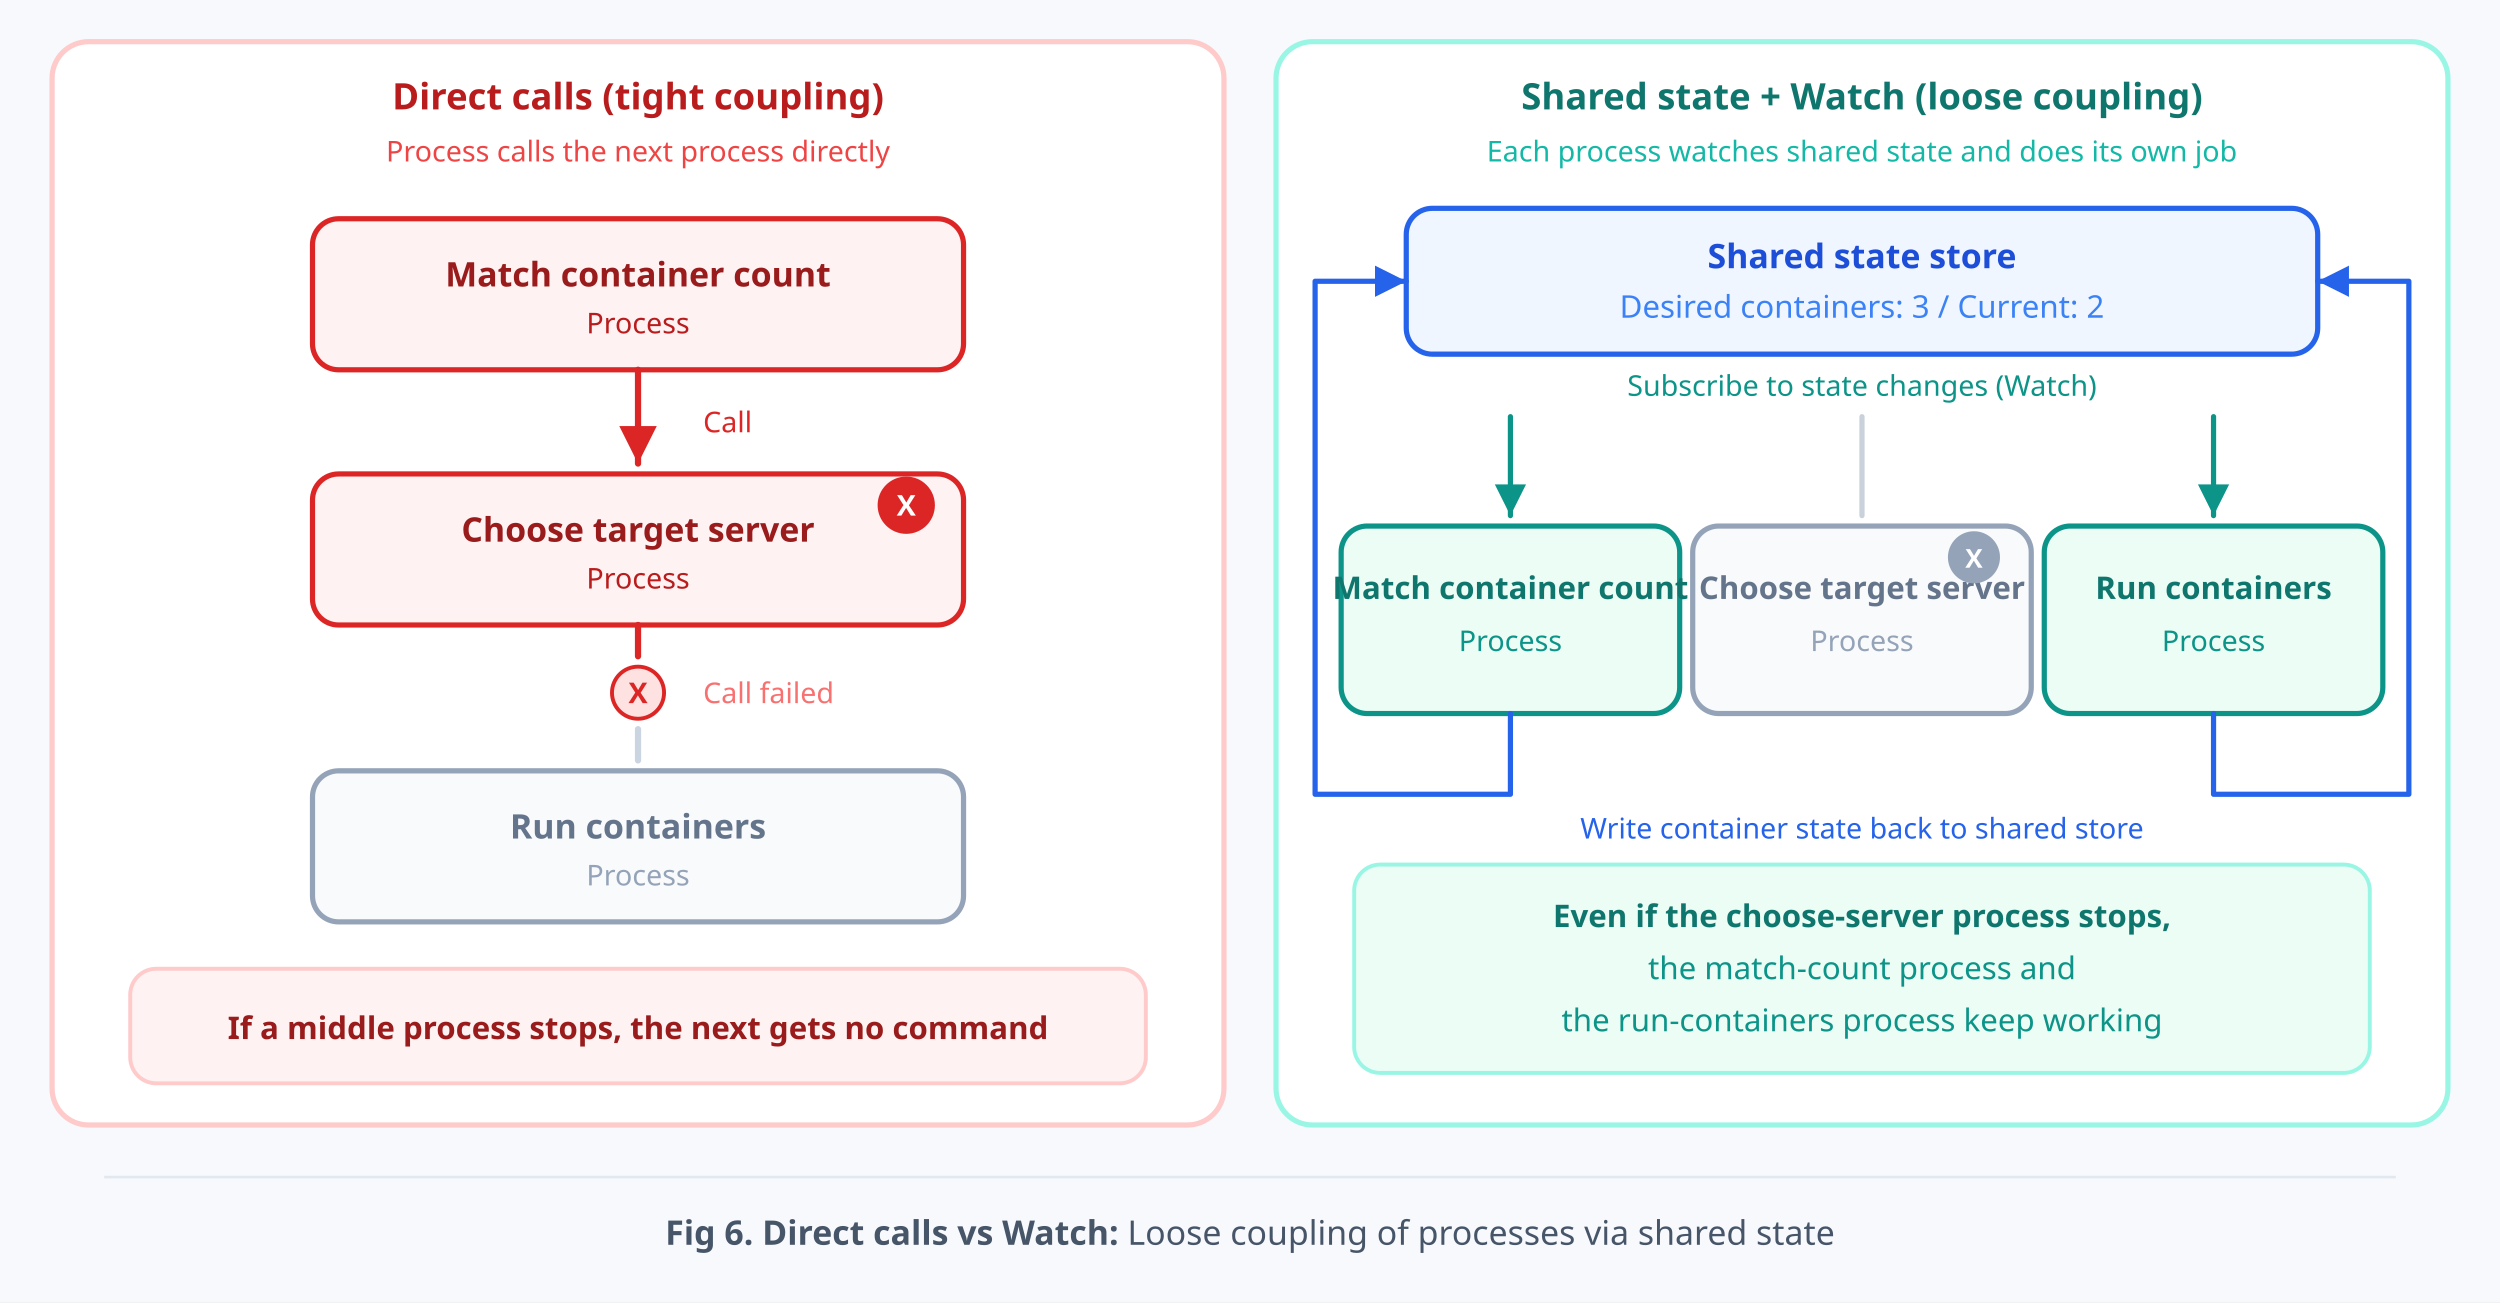
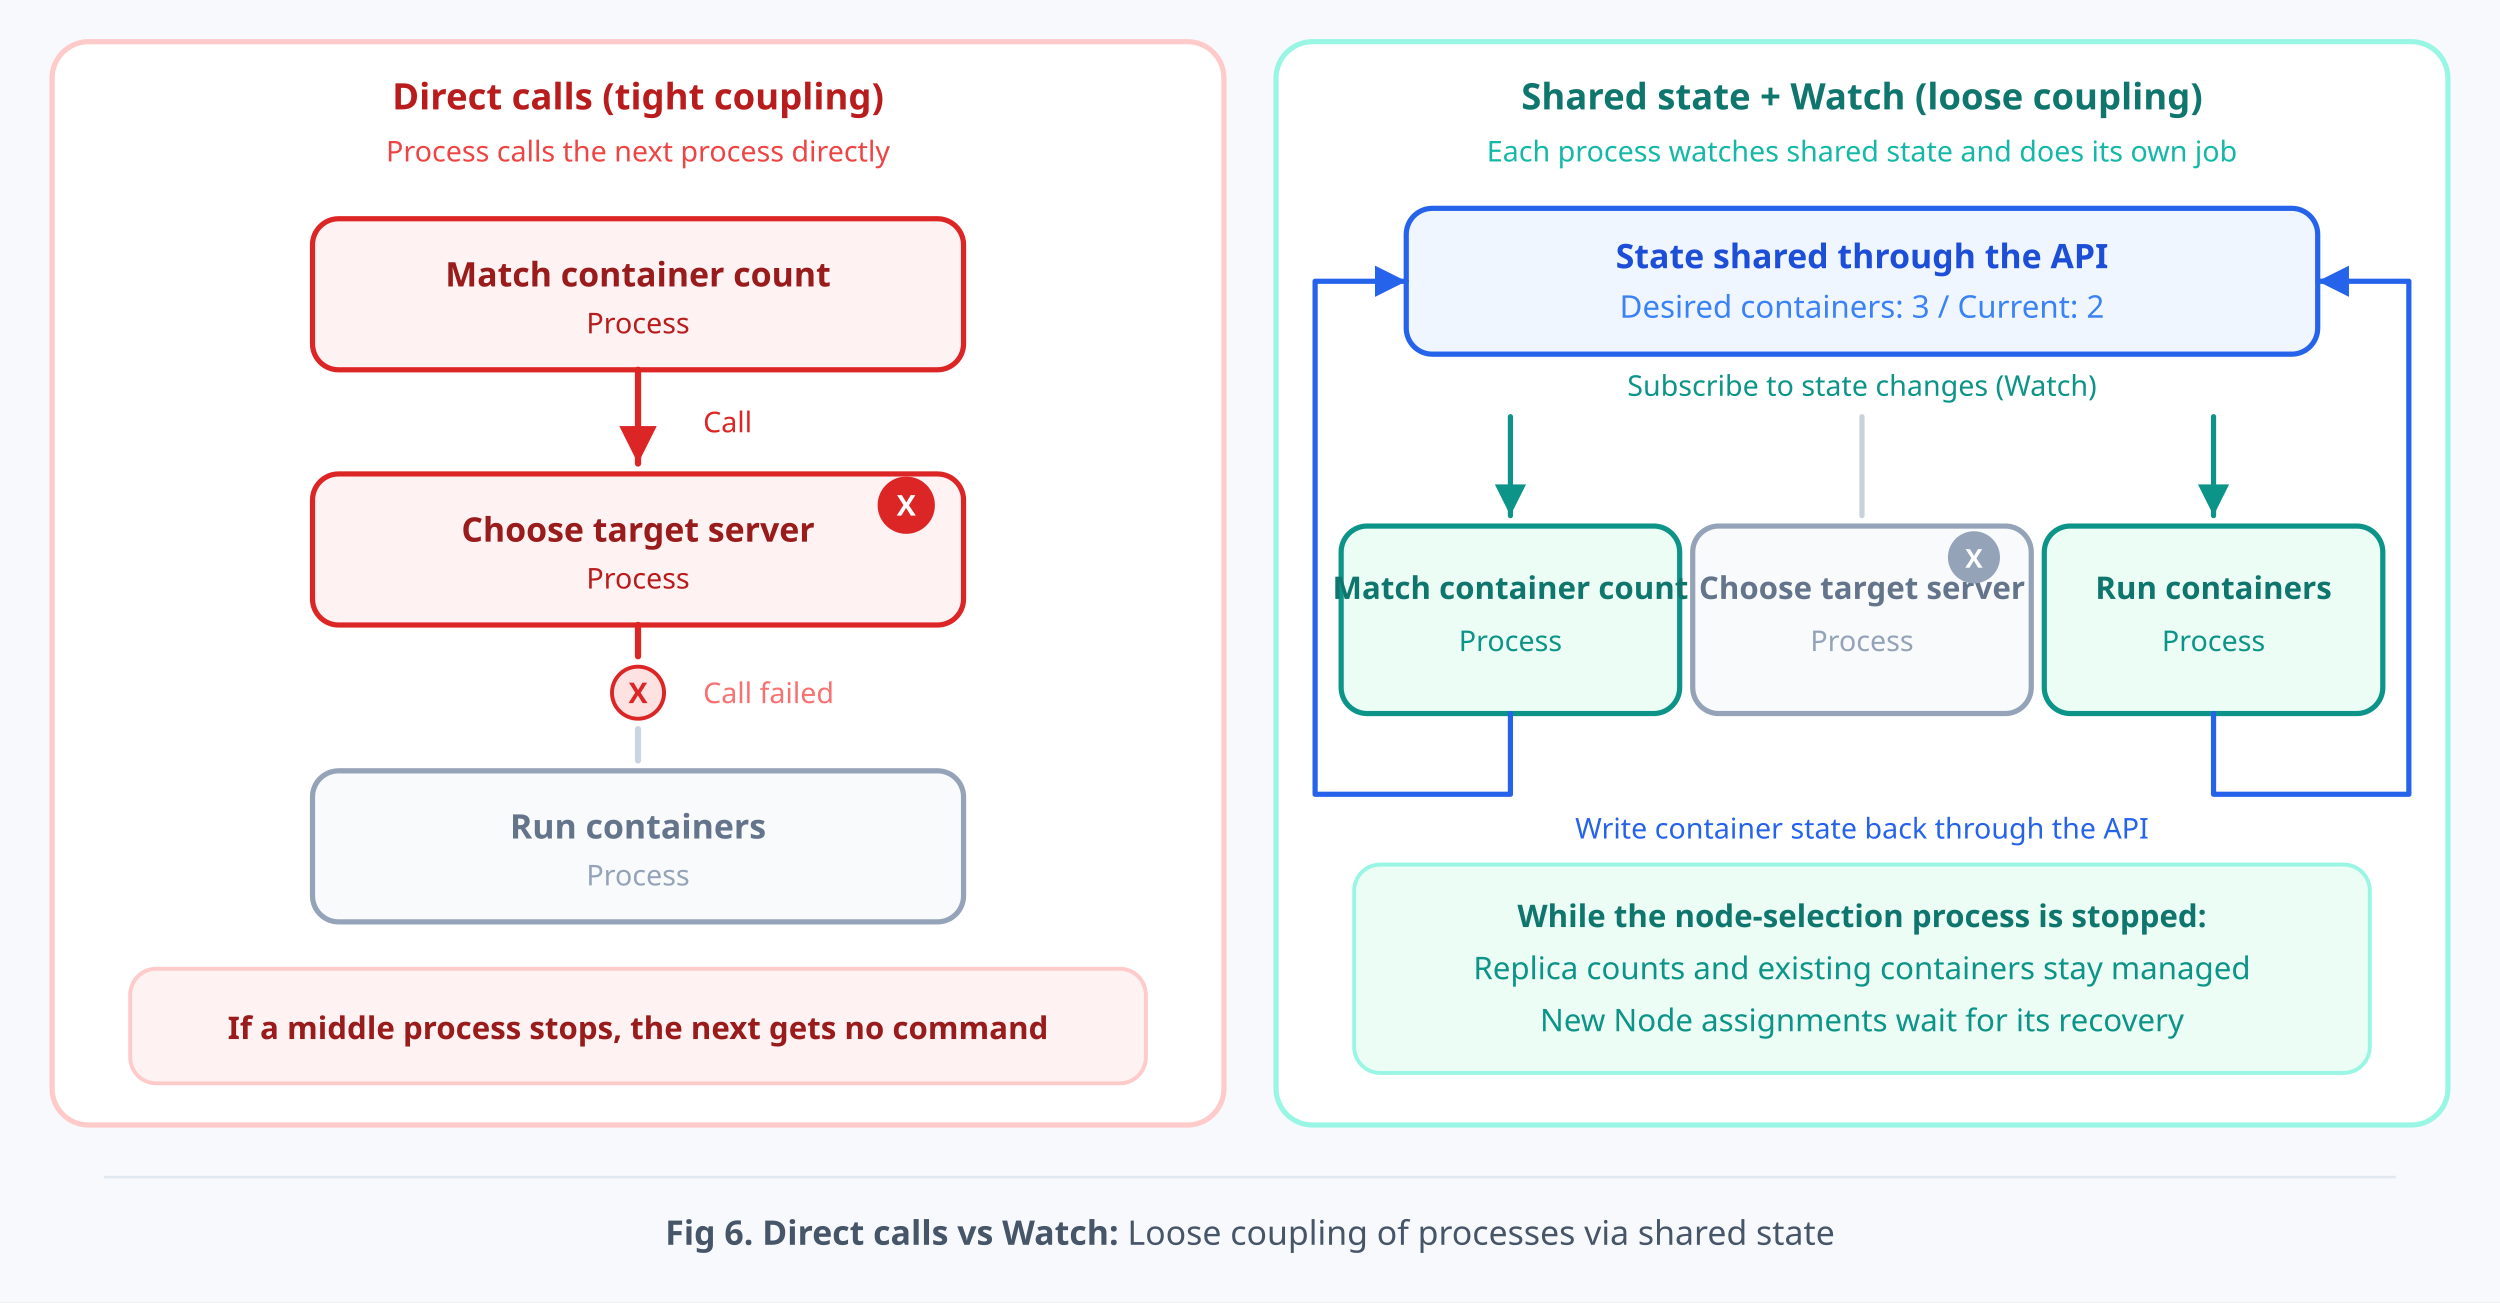
<svg xmlns="http://www.w3.org/2000/svg" width="960" height="500" viewBox="0 0 960 500">
  <rect width="960" height="500" fill="#F7F9FC" />
  <defs>
    <marker id="arr-red" markerWidth="8" markerHeight="8" refX="6" refY="3" orient="auto" markerUnits="strokeWidth">
      <path d="M0,0 L6,3 L0,6 Z" fill="#DC2626" />
    </marker>
    <marker id="arr-teal" markerWidth="8" markerHeight="8" refX="6" refY="3" orient="auto" markerUnits="strokeWidth">
      <path d="M0,0 L6,3 L0,6 Z" fill="#0D9488" />
    </marker>
    <marker id="arr-blue" markerWidth="8" markerHeight="8" refX="6" refY="3" orient="auto" markerUnits="strokeWidth">
      <path d="M0,0 L6,3 L0,6 Z" fill="#2563EB" />
    </marker>
  </defs>
  <rect x="20" y="16" width="450" height="416" rx="14" fill="#FFFFFF" stroke="#FECACA" stroke-width="2" />
  <text x="245" y="42" text-anchor="middle" font-family="Apple SD Gothic Neo, Noto Sans KR, sans-serif" font-size="14" fill="#B91C1C" font-weight="700">Direct calls (tight coupling)</text>
  <text x="245" y="62" text-anchor="middle" font-family="Apple SD Gothic Neo, Noto Sans KR, sans-serif" font-size="11" fill="#EF4444">Process calls the next process directly</text>
  <rect x="120" y="84" width="250" height="58" rx="10" fill="#FEF2F2" stroke="#DC2626" stroke-width="2" />
  <text x="245" y="110" text-anchor="middle" font-family="Apple SD Gothic Neo, Noto Sans KR, sans-serif" font-size="13" fill="#991B1B" font-weight="600">Match container count</text>
  <text x="245" y="128" text-anchor="middle" font-family="Apple SD Gothic Neo, Noto Sans KR, sans-serif" font-size="11" fill="#B91C1C">Process</text>
  <line x1="245" y1="142" x2="245" y2="178" stroke="#DC2626" stroke-width="2.4" stroke-linecap="round" marker-end="url(#arr-red)" />
  <text x="270" y="166" font-family="Apple SD Gothic Neo, Noto Sans KR, sans-serif" font-size="11" fill="#DC2626">Call</text>
  <rect x="120" y="182" width="250" height="58" rx="10" fill="#FEF2F2" stroke="#DC2626" stroke-width="2" />
  <text x="245" y="208" text-anchor="middle" font-family="Apple SD Gothic Neo, Noto Sans KR, sans-serif" font-size="13" fill="#991B1B" font-weight="600">Choose target server</text>
  <text x="245" y="226" text-anchor="middle" font-family="Apple SD Gothic Neo, Noto Sans KR, sans-serif" font-size="11" fill="#B91C1C">Process</text>
  <circle cx="348" cy="194" r="11" fill="#DC2626" />
  <text x="348" y="198" text-anchor="middle" font-family="Apple SD Gothic Neo, Noto Sans KR, sans-serif" font-size="11" fill="#FFFFFF" font-weight="700">X</text>
  <line x1="245" y1="240" x2="245" y2="252" stroke="#DC2626" stroke-width="2.4" stroke-linecap="round" />
  <circle cx="245" cy="266" r="10" fill="#FEE2E2" stroke="#DC2626" stroke-width="1.5" />
  <text x="245" y="270" text-anchor="middle" font-family="Apple SD Gothic Neo, Noto Sans KR, sans-serif" font-size="11" fill="#DC2626" font-weight="700">X</text>
  <text x="270" y="270" font-family="Apple SD Gothic Neo, Noto Sans KR, sans-serif" font-size="11" fill="#F87171">Call failed</text>
  <line x1="245" y1="280" x2="245" y2="292" stroke="#CBD5E1" stroke-width="2.4" stroke-linecap="round" />
  <rect x="120" y="296" width="250" height="58" rx="10" fill="#F8FAFC" stroke="#94A3B8" stroke-width="2" />
  <text x="245" y="322" text-anchor="middle" font-family="Apple SD Gothic Neo, Noto Sans KR, sans-serif" font-size="13" fill="#64748B" font-weight="600">Run containers</text>
  <text x="245" y="340" text-anchor="middle" font-family="Apple SD Gothic Neo, Noto Sans KR, sans-serif" font-size="11" fill="#94A3B8">Process</text>
  <rect x="50" y="372" width="390" height="44" rx="10" fill="#FEF2F2" stroke="#FECACA" stroke-width="1.5" />
  <text x="245" y="399" text-anchor="middle" font-family="Apple SD Gothic Neo, Noto Sans KR, sans-serif" font-size="12" fill="#991B1B" font-weight="600">If a middle process stops, the next gets no command</text>
  <rect x="490" y="16" width="450" height="416" rx="14" fill="#FFFFFF" stroke="#99F6E4" stroke-width="2" />
  <text x="715" y="42" text-anchor="middle" font-family="Apple SD Gothic Neo, Noto Sans KR, sans-serif" font-size="14" fill="#0F766E" font-weight="700">Shared state + Watch (loose coupling)</text>
  <text x="715" y="62" text-anchor="middle" font-family="Apple SD Gothic Neo, Noto Sans KR, sans-serif" font-size="11" fill="#14B8A6">Each process watches shared state and does its own job</text>
  <rect x="540" y="80" width="350" height="56" rx="10" fill="#EFF6FF" stroke="#2563EB" stroke-width="2" />
-   <text x="715" y="103" text-anchor="middle" font-family="Apple SD Gothic Neo, Noto Sans KR, sans-serif" font-size="13" fill="#1D4ED8" font-weight="600">Shared state store</text>
+   <text x="715" y="103" text-anchor="middle" font-family="Apple SD Gothic Neo, Noto Sans KR, sans-serif" font-size="13" fill="#1D4ED8" font-weight="600">State shared through the API</text>
  <text x="715" y="122" text-anchor="middle" font-family="Apple SD Gothic Neo, Noto Sans KR, sans-serif" font-size="12" fill="#3B82F6">Desired containers: 3 / Current: 2</text>
  <text x="715" y="152" text-anchor="middle" font-family="Apple SD Gothic Neo, Noto Sans KR, sans-serif" font-size="11" fill="#0D9488">Subscribe to state changes (Watch)</text>
  <line x1="580" y1="160" x2="580" y2="198" stroke="#0D9488" stroke-width="2" stroke-linecap="round" marker-end="url(#arr-teal)" />
  <line x1="715" y1="160" x2="715" y2="198" stroke="#94A3B8" stroke-width="2" stroke-linecap="round" opacity="0.5" />
  <line x1="850" y1="160" x2="850" y2="198" stroke="#0D9488" stroke-width="2" stroke-linecap="round" marker-end="url(#arr-teal)" />
  <rect x="515" y="202" width="130" height="72" rx="10" fill="#ECFDF5" stroke="#0D9488" stroke-width="2" />
  <text x="580" y="230" text-anchor="middle" font-family="Apple SD Gothic Neo, Noto Sans KR, sans-serif" font-size="12" fill="#0F766E" font-weight="600">Match container count</text>
  <text x="580" y="250" text-anchor="middle" font-family="Apple SD Gothic Neo, Noto Sans KR, sans-serif" font-size="11" fill="#0D9488">Process</text>
  <rect x="650" y="202" width="130" height="72" rx="10" fill="#F8FAFC" stroke="#94A3B8" stroke-width="2" />
  <text x="715" y="230" text-anchor="middle" font-family="Apple SD Gothic Neo, Noto Sans KR, sans-serif" font-size="12" fill="#64748B" font-weight="600">Choose target server</text>
  <text x="715" y="250" text-anchor="middle" font-family="Apple SD Gothic Neo, Noto Sans KR, sans-serif" font-size="11" fill="#94A3B8">Process</text>
  <circle cx="758" cy="214" r="10" fill="#94A3B8" />
  <text x="758" y="218" text-anchor="middle" font-family="Apple SD Gothic Neo, Noto Sans KR, sans-serif" font-size="10" fill="#FFFFFF" font-weight="700">X</text>
  <rect x="785" y="202" width="130" height="72" rx="10" fill="#ECFDF5" stroke="#0D9488" stroke-width="2" />
  <text x="850" y="230" text-anchor="middle" font-family="Apple SD Gothic Neo, Noto Sans KR, sans-serif" font-size="12" fill="#0F766E" font-weight="600">Run containers</text>
  <text x="850" y="250" text-anchor="middle" font-family="Apple SD Gothic Neo, Noto Sans KR, sans-serif" font-size="11" fill="#0D9488">Process</text>
  <path d="M580 274 V305 H505 V108 H540" fill="none" stroke="#2563EB" stroke-width="2" stroke-linecap="round" stroke-linejoin="round" marker-end="url(#arr-blue)" />
  <path d="M850 274 V305 H925 V108 H890" fill="none" stroke="#2563EB" stroke-width="2" stroke-linecap="round" stroke-linejoin="round" marker-end="url(#arr-blue)" />
-   <text x="715" y="322" text-anchor="middle" font-family="Apple SD Gothic Neo, Noto Sans KR, sans-serif" font-size="11" fill="#2563EB">Write container state back to shared store</text>
+   <text x="715" y="322" text-anchor="middle" font-family="Apple SD Gothic Neo, Noto Sans KR, sans-serif" font-size="11" fill="#2563EB">Write container state back through the API</text>
  <rect x="520" y="332" width="390" height="80" rx="10" fill="#ECFDF5" stroke="#99F6E4" stroke-width="1.5" />
-   <text x="715" y="356" text-anchor="middle" font-family="Apple SD Gothic Neo, Noto Sans KR, sans-serif" font-size="12" fill="#0F766E" font-weight="600">Even if the choose-server process stops,</text>
-   <text x="715" y="376" text-anchor="middle" font-family="Apple SD Gothic Neo, Noto Sans KR, sans-serif" font-size="12" fill="#0D9488">the match-count process and</text>
-   <text x="715" y="396" text-anchor="middle" font-family="Apple SD Gothic Neo, Noto Sans KR, sans-serif" font-size="12" fill="#0D9488">the run-containers process keep working</text>
+   <text x="715" y="356" text-anchor="middle" font-family="Apple SD Gothic Neo, Noto Sans KR, sans-serif" font-size="12" fill="#0F766E" font-weight="600">While the node-selection process is stopped:</text>
+   <text x="715" y="376" text-anchor="middle" font-family="Apple SD Gothic Neo, Noto Sans KR, sans-serif" font-size="12" fill="#0D9488">Replica counts and existing containers stay managed</text>
+   <text x="715" y="396" text-anchor="middle" font-family="Apple SD Gothic Neo, Noto Sans KR, sans-serif" font-size="12" fill="#0D9488">New Node assignments wait for its recovery</text>
  <line x1="40" y1="452" x2="920" y2="452" stroke="#E2E8F0" stroke-width="1" />
  <text x="480" y="478" text-anchor="middle" font-family="Apple SD Gothic Neo, Noto Sans KR, sans-serif" font-size="13" fill="#475569">
    <tspan font-weight="600">Fig 6. Direct calls vs Watch:</tspan>
    <tspan> Loose coupling of processes via shared state</tspan>
  </text>
</svg>
